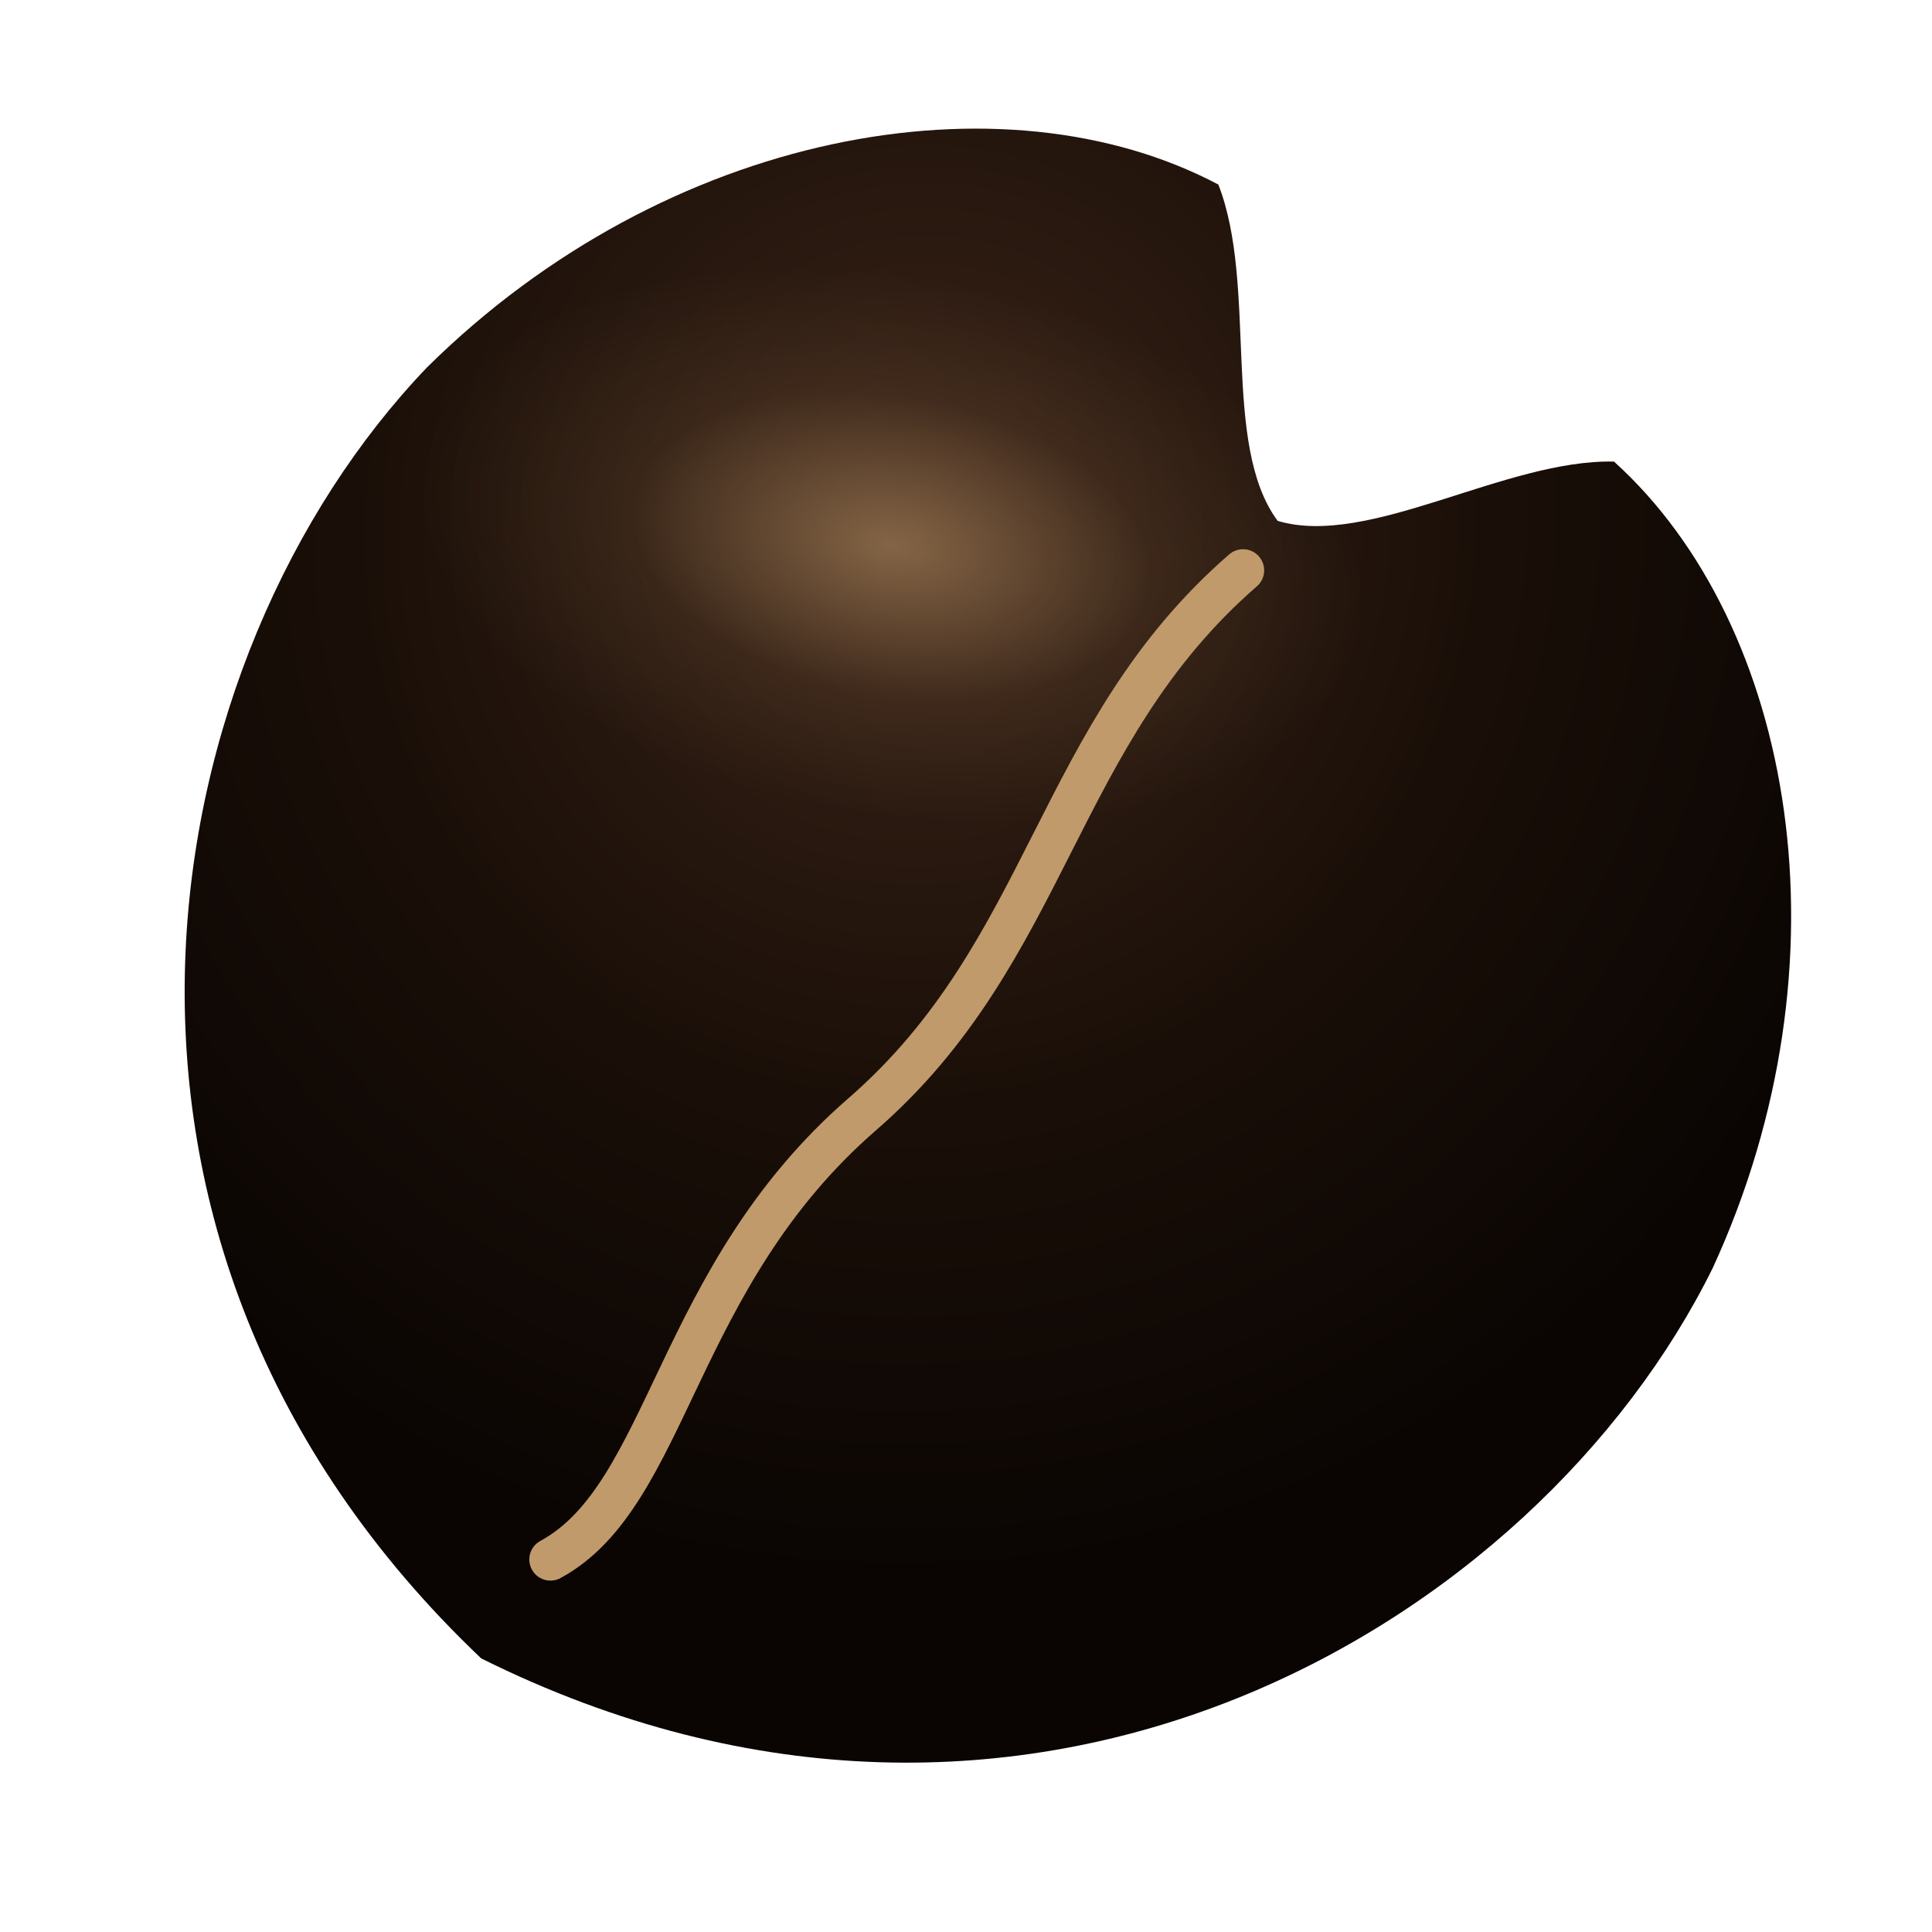
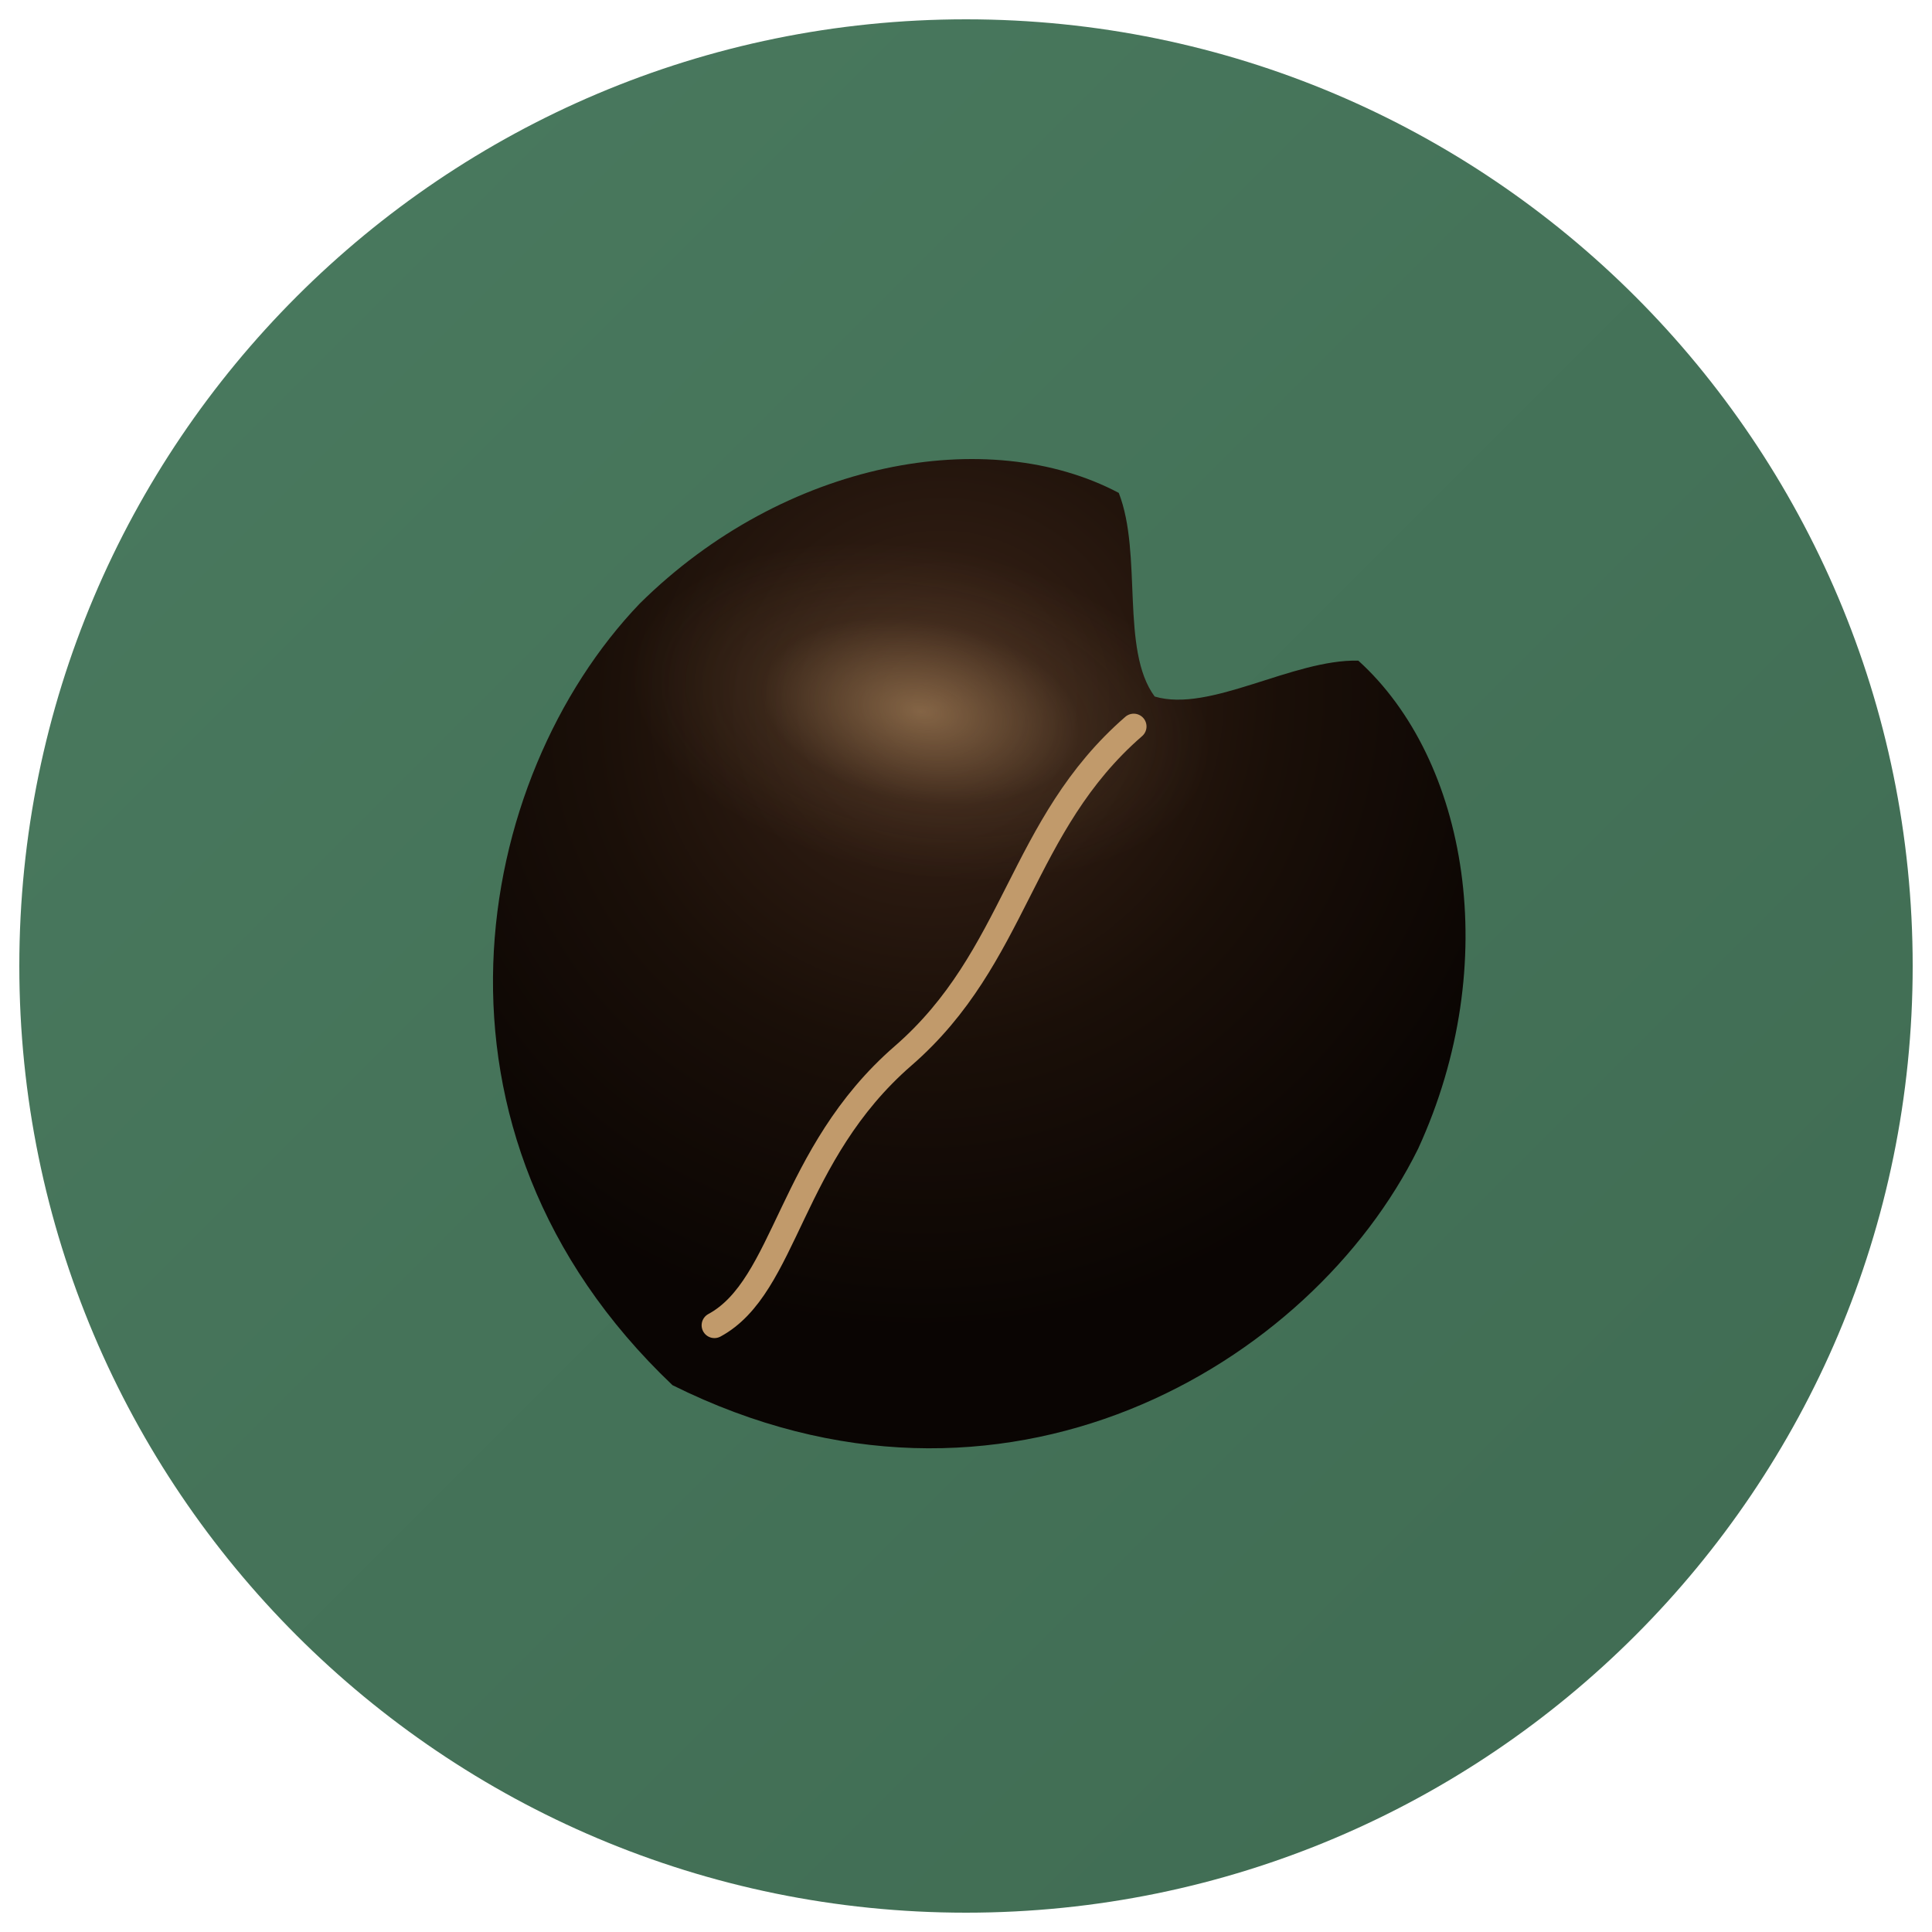
- <svg xmlns="http://www.w3.org/2000/svg" viewBox="0 0 64 64" role="img" aria-label="Kukui">
+ <svg xmlns="http://www.w3.org/2000/svg" viewBox="0 0 100 100" role="img" aria-label="Kukui">
  <defs>
+     <linearGradient id="kukui-disc" x1="0" y1="0" x2="1" y2="1">
+       <stop offset="0%" stop-color="#4a7a5f" />
+       <stop offset="100%" stop-color="#3f6b52" />
+     </linearGradient>
    <radialGradient id="kukui-body" cx="32%" cy="28%" r="64%">
      <stop offset="0%" stop-color="#3b2418" />
      <stop offset="55%" stop-color="#1a0f08" />
      <stop offset="100%" stop-color="#0a0503" />
    </radialGradient>
    <radialGradient id="kukui-gloss" cx="50%" cy="50%" r="50%">
      <stop offset="0%" stop-color="#c19a6b" stop-opacity="0.55" />
      <stop offset="55%" stop-color="#c19a6b" stop-opacity="0.10" />
      <stop offset="100%" stop-color="#c19a6b" stop-opacity="0" />
    </radialGradient>
    <clipPath id="kukui-clip">
      <path d="M24 6 C 16 7, 8 15, 6 26 C 4 39, 12 57, 32 60 C 52 57, 60 39, 58 26 C 56 15, 48 7, 40 6 C 37 8, 35 13, 32 14 C 29 13, 27 8, 24 6 Z" />
    </clipPath>
  </defs>
-   <g transform="rotate(35 32 32)">
-     <path d="M24 6 C 16 7, 8 15, 6 26 C 4 39, 12 57, 32 60 C 52 57, 60 39, 58 26 C 56 15, 48 7, 40 6 C 37 8, 35 13, 32 14 C 29 13, 27 8, 24 6 Z" fill="url(#kukui-body)" />
-     <g clip-path="url(#kukui-clip)">
-       <ellipse cx="22" cy="22" rx="16" ry="9" fill="url(#kukui-gloss)" transform="rotate(-25 22 22)" />
+   <circle cx="50" cy="50" r="49" fill="url(#kukui-disc)" />
+   <svg x="15" y="15" width="70" height="70" viewBox="-5 -5 74 74" overflow="visible">
+     <g transform="rotate(35 32 32)">
+       <path d="M24 6 C 16 7, 8 15, 6 26 C 4 39, 12 57, 32 60 C 52 57, 60 39, 58 26 C 56 15, 48 7, 40 6 C 37 8, 35 13, 32 14 C 29 13, 27 8, 24 6 Z" fill="url(#kukui-body)" />
+       <g clip-path="url(#kukui-clip)">
+         <ellipse cx="22" cy="22" rx="16" ry="9" fill="url(#kukui-gloss)" transform="rotate(-25 22 22)" />
+       </g>
+       <path d="M32 16 C 30 24, 34 30, 32 38 C 30 46, 34 52, 32 56" stroke="#c19a6b" stroke-width="1.4" stroke-linecap="round" fill="none" />
    </g>
-     <path d="M32 16 C 30 24, 34 30, 32 38 C 30 46, 34 52, 32 56" stroke="#c19a6b" stroke-width="1.4" stroke-linecap="round" fill="none" />
-   </g>
+   </svg>
</svg>
